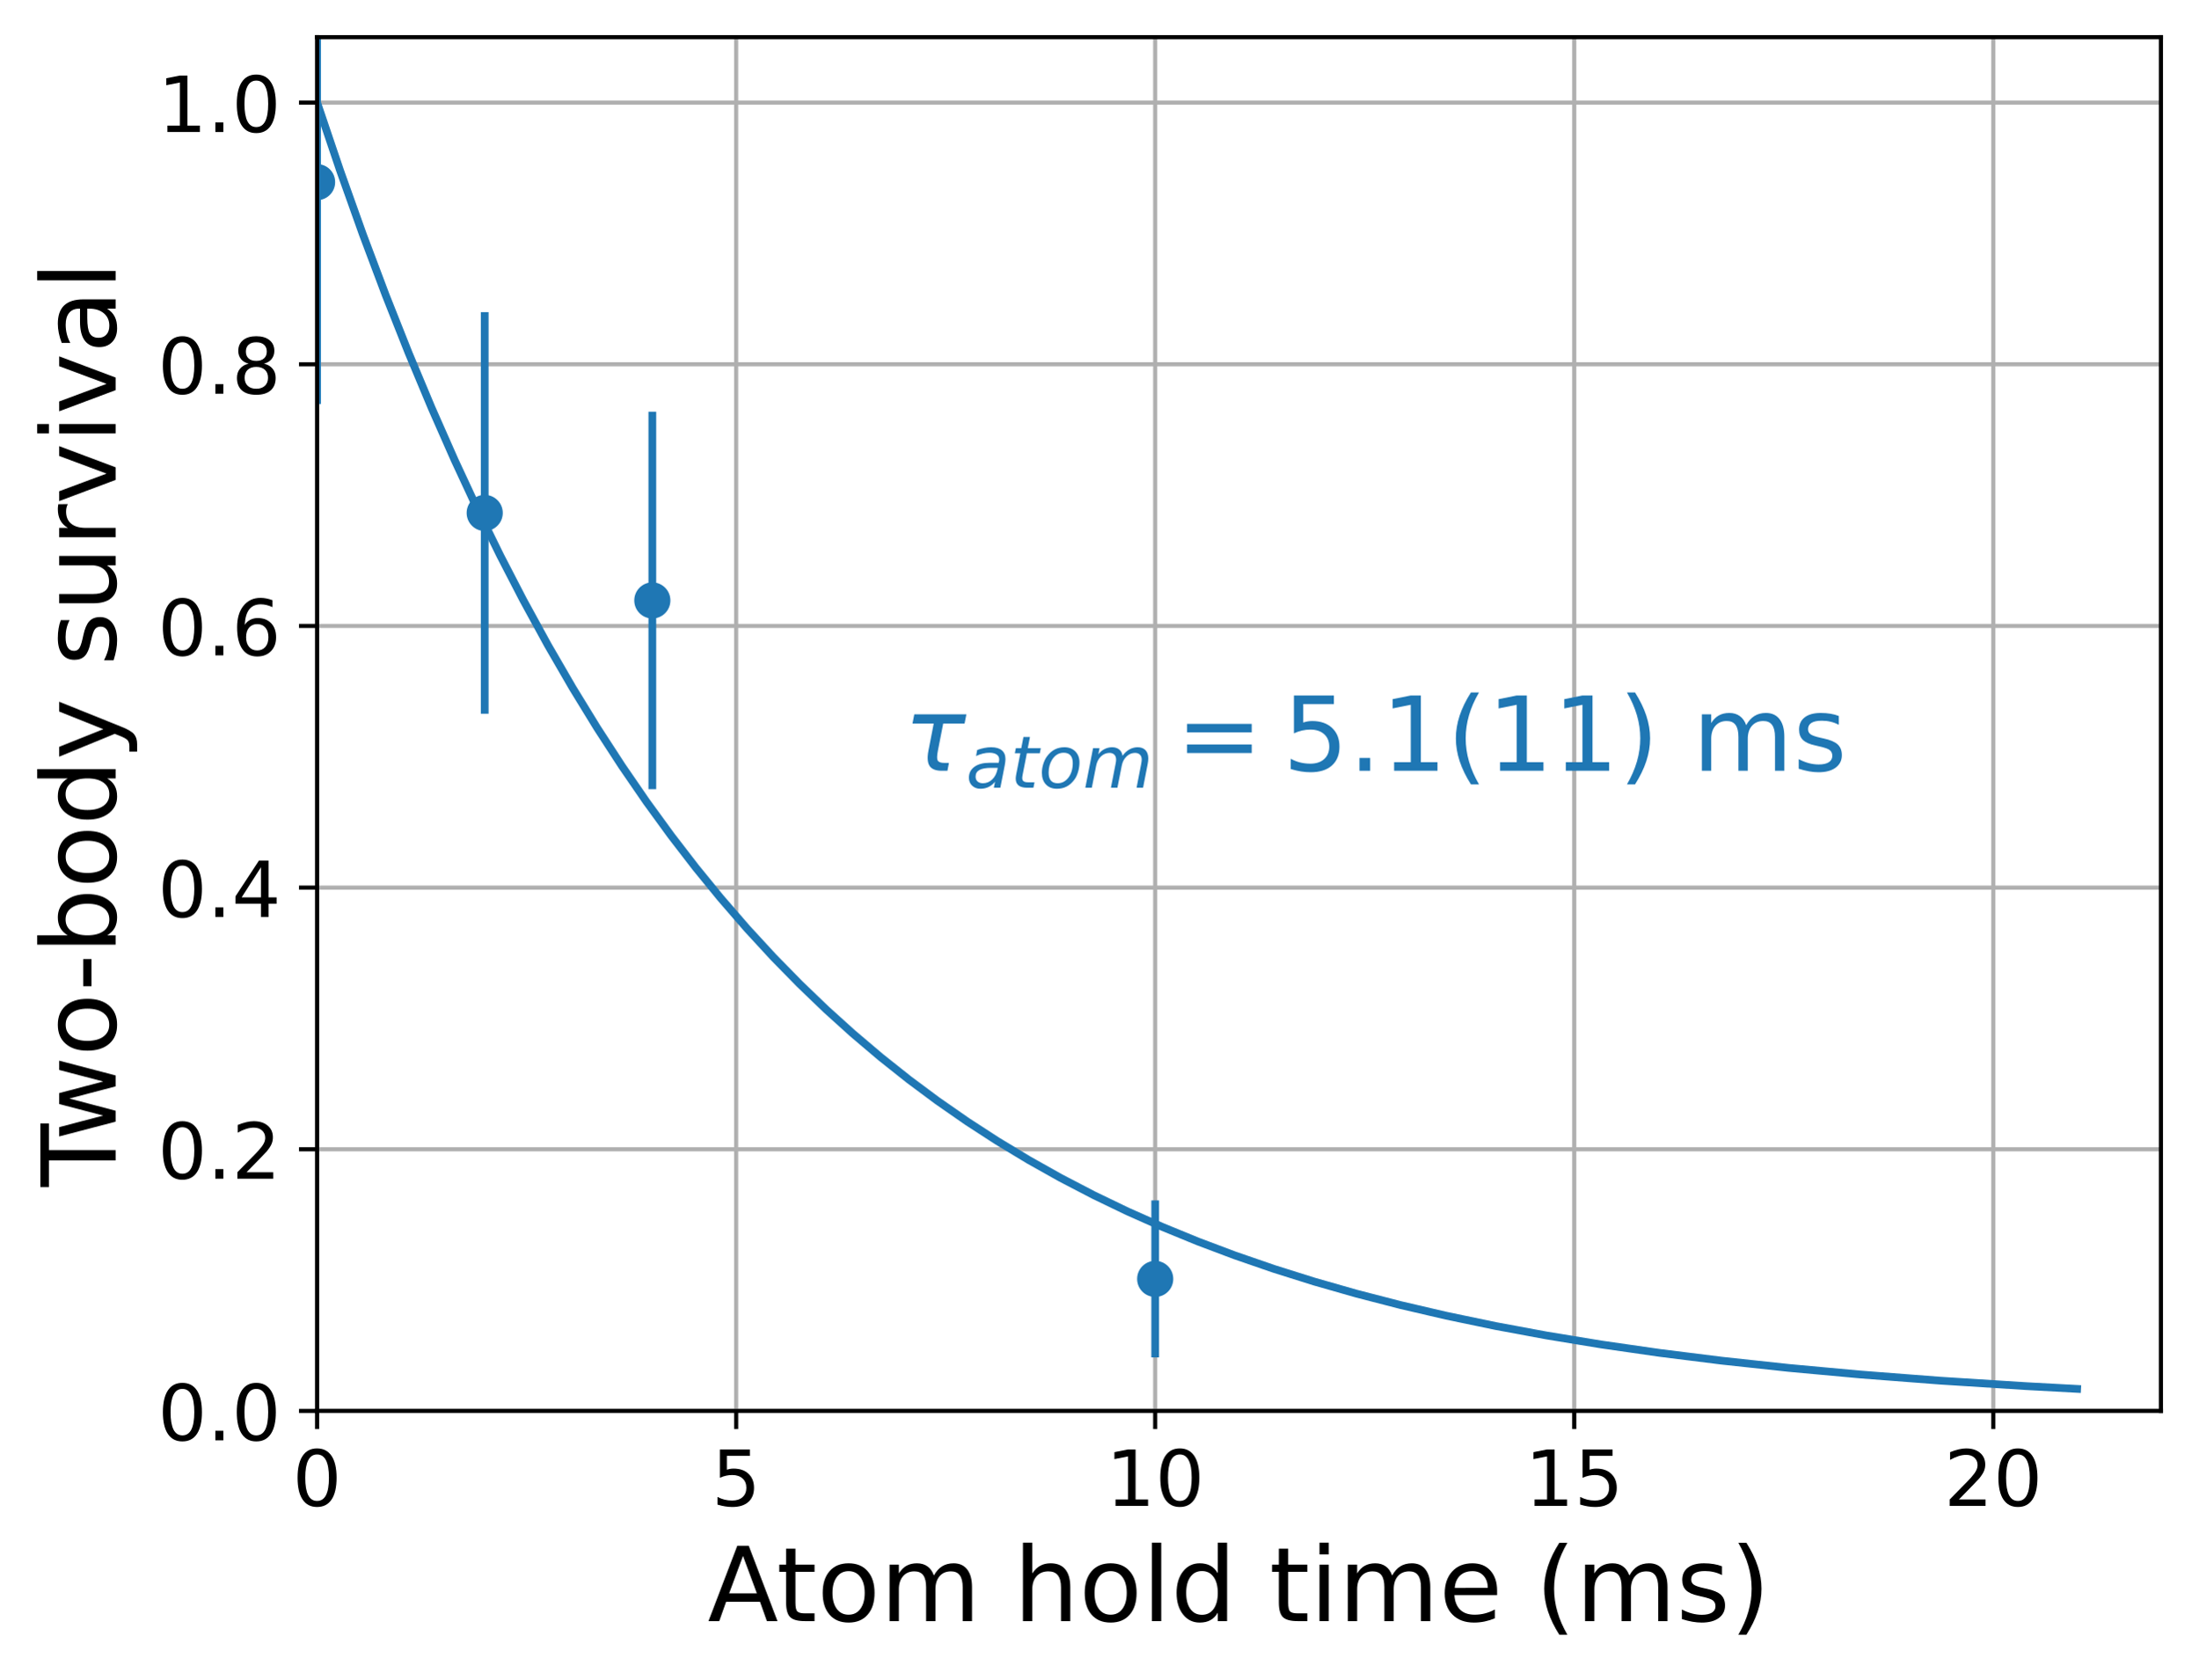
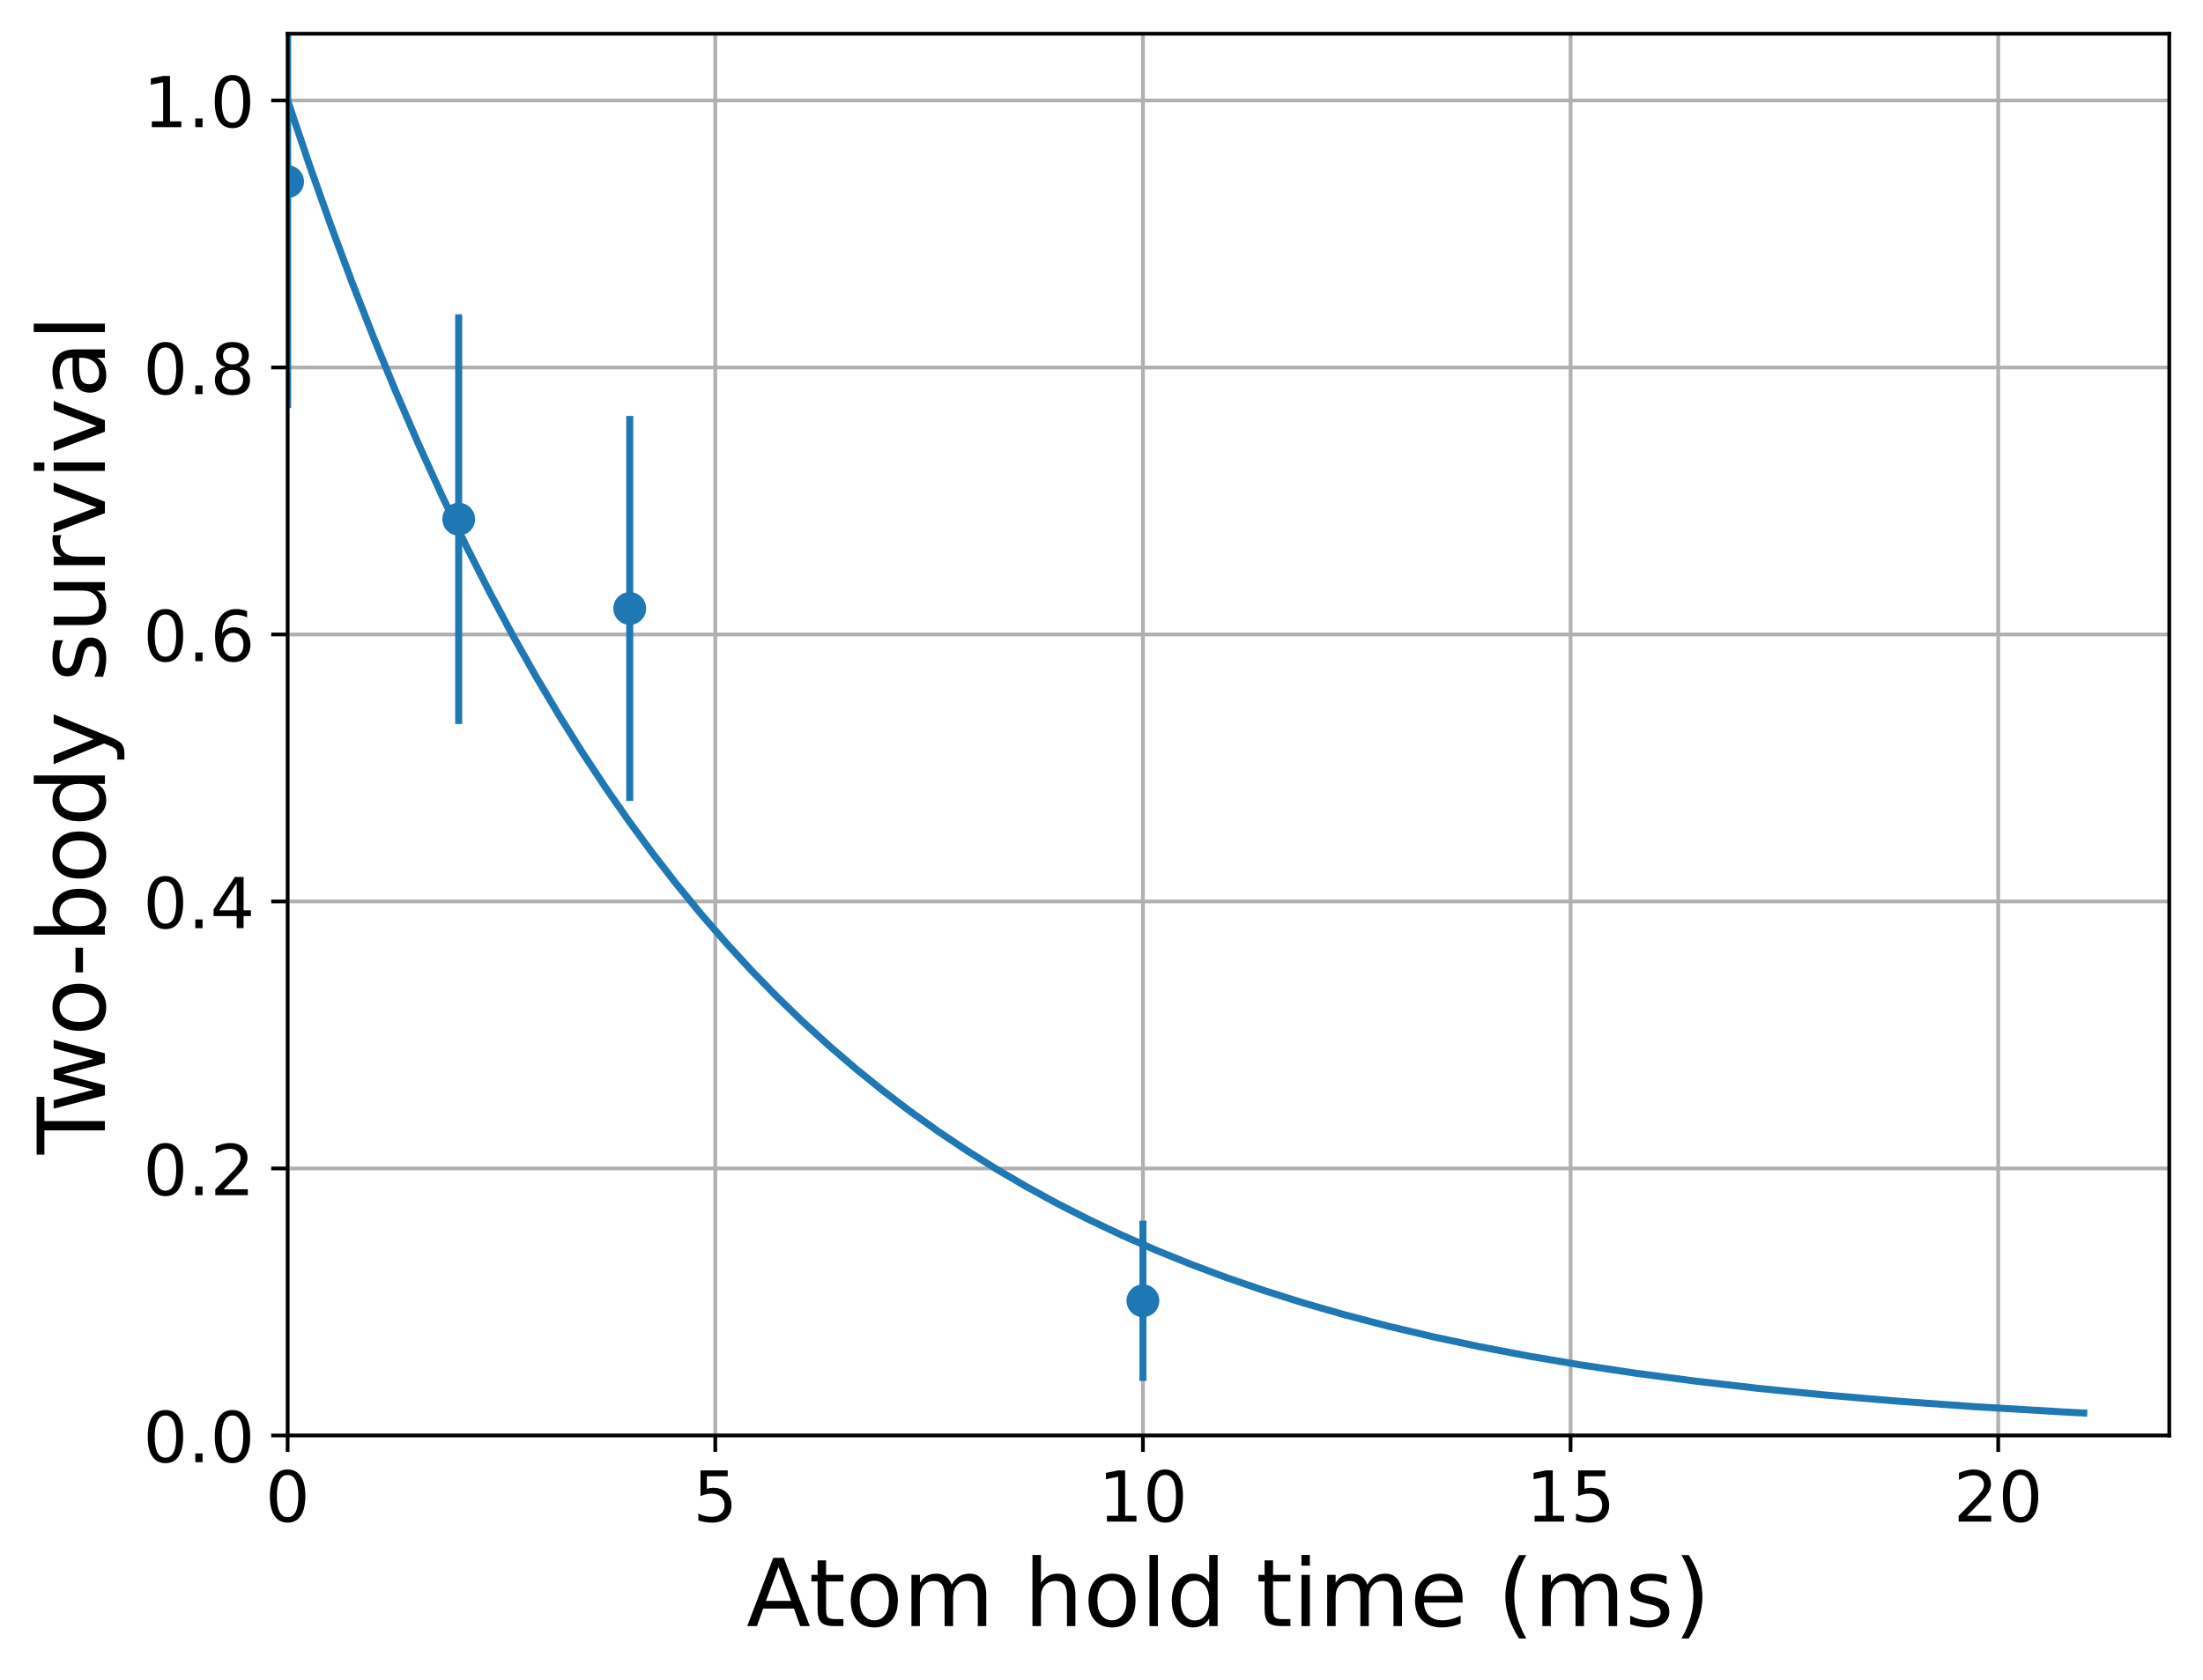
- <svg xmlns="http://www.w3.org/2000/svg" xmlns:xlink="http://www.w3.org/1999/xlink" height="325.385pt" version="1.1" viewBox="0 0 425.731 325.385" width="425.731pt">
+ <svg xmlns="http://www.w3.org/2000/svg" xmlns:xlink="http://www.w3.org/1999/xlink" height="358.649pt" version="1.1" viewBox="0 0 470.371 358.649" width="470.371pt">
  <defs>
    <style type="text/css">*{stroke-linecap:butt;stroke-linejoin:round;}</style>
  </defs>
  <g id="figure_1">
    <g id="patch_1">
-       <path d="M 0 325.385  L 425.731 325.385  L 425.731 0  L 0 0  z " style="fill:none;" />
+       <path d="M 0 358.649  L 470.371 358.649  L 470.371 0  L 0 0  z " style="fill:none;" />
    </g>
    <g id="axes_1">
      <g id="patch_2">
-         <path d="M 61.411 273.312  L 418.531 273.312  L 418.531 7.2  L 61.411 7.2  z " style="fill:none;" />
+         <path d="M 61.411 306.576  L 463.171 306.576  L 463.171 7.2  L 61.411 7.2  z " style="fill:none;" />
      </g>
      <g id="matplotlib.axis_1">
        <g id="xtick_1">
          <g id="line2d_1">
-             <path clip-path="url(#pee92595c7c)" d="M 61.411 273.312  L 61.411 7.2  " style="fill:none;stroke:#b0b0b0;stroke-linecap:square;stroke-width:0.8;" />
+             <path clip-path="url(#pc9671bac9c)" d="M 61.411 306.576  L 61.411 7.2  " style="fill:none;stroke:#b0b0b0;stroke-linecap:square;stroke-width:0.8;" />
          </g>
          <g id="line2d_2">
            <defs>
              <path d="M 0 0  L 0 3.5  " id="m005f0a59be" style="stroke:#000000;stroke-width:0.8;" />
            </defs>
            <g>
-               <use style="stroke:#000000;stroke-width:0.8;" x="61.411" xlink:href="#m005f0a59be" y="273.312" />
+               <use style="stroke:#000000;stroke-width:0.8;" x="61.411" xlink:href="#m005f0a59be" y="306.576" />
            </g>
          </g>
          <g id="text_1">
-             <g transform="translate(56.63906 291.7097)scale(0.15 -0.15)">
+             <g transform="translate(56.63906 324.9737)scale(0.15 -0.15)">
              <defs>
                <path d="M 31.781 66.406  Q 24.172 66.406 20.328 58.906  Q 16.5 51.422 16.5 36.375  Q 16.5 21.391 20.328 13.891  Q 24.172 6.391 31.781 6.391  Q 39.453 6.391 43.281 13.891  Q 47.125 21.391 47.125 36.375  Q 47.125 51.422 43.281 58.906  Q 39.453 66.406 31.781 66.406  z M 31.781 74.219  Q 44.047 74.219 50.516 64.516  Q 56.984 54.828 56.984 36.375  Q 56.984 17.969 50.516 8.266  Q 44.047 -1.422 31.781 -1.422  Q 19.531 -1.422 13.062 8.266  Q 6.594 17.969 6.594 36.375  Q 6.594 54.828 13.062 64.516  Q 19.531 74.219 31.781 74.219  z " id="DejaVuSans-48" />
              </defs>
              <use xlink:href="#DejaVuSans-48" />
            </g>
          </g>
        </g>
        <g id="xtick_2">
          <g id="line2d_3">
-             <path clip-path="url(#pee92595c7c)" d="M 142.575 273.312  L 142.575 7.2  " style="fill:none;stroke:#b0b0b0;stroke-linecap:square;stroke-width:0.8;" />
+             <path clip-path="url(#pc9671bac9c)" d="M 152.72 306.576  L 152.72 7.2  " style="fill:none;stroke:#b0b0b0;stroke-linecap:square;stroke-width:0.8;" />
          </g>
          <g id="line2d_4">
            <g>
-               <use style="stroke:#000000;stroke-width:0.8;" x="142.575" xlink:href="#m005f0a59be" y="273.312" />
+               <use style="stroke:#000000;stroke-width:0.8;" x="152.72" xlink:href="#m005f0a59be" y="306.576" />
            </g>
          </g>
          <g id="text_2">
-             <g transform="translate(137.8027 291.7097)scale(0.15 -0.15)">
+             <g transform="translate(147.9482 324.9737)scale(0.15 -0.15)">
              <defs>
                <path d="M 10.797 72.906  L 49.516 72.906  L 49.516 64.594  L 19.828 64.594  L 19.828 46.734  Q 21.969 47.469 24.109 47.828  Q 26.266 48.188 28.422 48.188  Q 40.625 48.188 47.75 41.5  Q 54.891 34.812 54.891 23.391  Q 54.891 11.625 47.562 5.094  Q 40.234 -1.422 26.906 -1.422  Q 22.312 -1.422 17.547 -0.641  Q 12.797 0.141 7.719 1.703  L 7.719 11.625  Q 12.109 9.234 16.797 8.062  Q 21.484 6.891 26.703 6.891  Q 35.156 6.891 40.078 11.328  Q 45.016 15.766 45.016 23.391  Q 45.016 31 40.078 35.438  Q 35.156 39.891 26.703 39.891  Q 22.75 39.891 18.812 39.016  Q 14.891 38.141 10.797 36.281  z " id="DejaVuSans-53" />
              </defs>
              <use xlink:href="#DejaVuSans-53" />
            </g>
          </g>
        </g>
        <g id="xtick_3">
          <g id="line2d_5">
-             <path clip-path="url(#pee92595c7c)" d="M 223.738 273.312  L 223.738 7.2  " style="fill:none;stroke:#b0b0b0;stroke-linecap:square;stroke-width:0.8;" />
+             <path clip-path="url(#pc9671bac9c)" d="M 244.029 306.576  L 244.029 7.2  " style="fill:none;stroke:#b0b0b0;stroke-linecap:square;stroke-width:0.8;" />
          </g>
          <g id="line2d_6">
            <g>
-               <use style="stroke:#000000;stroke-width:0.8;" x="223.738" xlink:href="#m005f0a59be" y="273.312" />
+               <use style="stroke:#000000;stroke-width:0.8;" x="244.029" xlink:href="#m005f0a59be" y="306.576" />
            </g>
          </g>
          <g id="text_3">
-             <g transform="translate(214.1945 291.7097)scale(0.15 -0.15)">
+             <g transform="translate(234.4854 324.9737)scale(0.15 -0.15)">
              <defs>
                <path d="M 12.406 8.297  L 28.516 8.297  L 28.516 63.922  L 10.984 60.406  L 10.984 69.391  L 28.422 72.906  L 38.281 72.906  L 38.281 8.297  L 54.391 8.297  L 54.391 0  L 12.406 0  z " id="DejaVuSans-49" />
              </defs>
              <use xlink:href="#DejaVuSans-49" />
              <use x="63.623" xlink:href="#DejaVuSans-48" />
            </g>
          </g>
        </g>
        <g id="xtick_4">
          <g id="line2d_7">
-             <path clip-path="url(#pee92595c7c)" d="M 304.902 273.312  L 304.902 7.2  " style="fill:none;stroke:#b0b0b0;stroke-linecap:square;stroke-width:0.8;" />
+             <path clip-path="url(#pc9671bac9c)" d="M 335.338 306.576  L 335.338 7.2  " style="fill:none;stroke:#b0b0b0;stroke-linecap:square;stroke-width:0.8;" />
          </g>
          <g id="line2d_8">
            <g>
-               <use style="stroke:#000000;stroke-width:0.8;" x="304.902" xlink:href="#m005f0a59be" y="273.312" />
+               <use style="stroke:#000000;stroke-width:0.8;" x="335.338" xlink:href="#m005f0a59be" y="306.576" />
            </g>
          </g>
          <g id="text_4">
-             <g transform="translate(295.3581 291.7097)scale(0.15 -0.15)">
+             <g transform="translate(325.7945 324.9737)scale(0.15 -0.15)">
              <use xlink:href="#DejaVuSans-49" />
              <use x="63.623" xlink:href="#DejaVuSans-53" />
            </g>
          </g>
        </g>
        <g id="xtick_5">
          <g id="line2d_9">
-             <path clip-path="url(#pee92595c7c)" d="M 386.065 273.312  L 386.065 7.2  " style="fill:none;stroke:#b0b0b0;stroke-linecap:square;stroke-width:0.8;" />
+             <path clip-path="url(#pc9671bac9c)" d="M 426.647 306.576  L 426.647 7.2  " style="fill:none;stroke:#b0b0b0;stroke-linecap:square;stroke-width:0.8;" />
          </g>
          <g id="line2d_10">
            <g>
-               <use style="stroke:#000000;stroke-width:0.8;" x="386.065" xlink:href="#m005f0a59be" y="273.312" />
+               <use style="stroke:#000000;stroke-width:0.8;" x="426.647" xlink:href="#m005f0a59be" y="306.576" />
            </g>
          </g>
          <g id="text_5">
-             <g transform="translate(376.5217 291.7097)scale(0.15 -0.15)">
+             <g transform="translate(417.1036 324.9737)scale(0.15 -0.15)">
              <defs>
                <path d="M 19.188 8.297  L 53.609 8.297  L 53.609 0  L 7.328 0  L 7.328 8.297  Q 12.938 14.109 22.625 23.891  Q 32.328 33.688 34.812 36.531  Q 39.547 41.844 41.422 45.531  Q 43.312 49.219 43.312 52.781  Q 43.312 58.594 39.234 62.25  Q 35.156 65.922 28.609 65.922  Q 23.969 65.922 18.812 64.312  Q 13.672 62.703 7.812 59.422  L 7.812 69.391  Q 13.766 71.781 18.938 73  Q 24.125 74.219 28.422 74.219  Q 39.75 74.219 46.484 68.547  Q 53.219 62.891 53.219 53.422  Q 53.219 48.922 51.531 44.891  Q 49.859 40.875 45.406 35.406  Q 44.188 33.984 37.641 27.219  Q 31.109 20.453 19.188 8.297  z " id="DejaVuSans-50" />
              </defs>
              <use xlink:href="#DejaVuSans-50" />
              <use x="63.623" xlink:href="#DejaVuSans-48" />
            </g>
          </g>
        </g>
        <g id="text_6">
-           <g transform="translate(137.0631 314.0261)scale(0.2 -0.2)">
+           <g transform="translate(159.3831 347.2901)scale(0.2 -0.2)">
            <defs>
              <path d="M 34.188 63.188  L 20.797 26.906  L 47.609 26.906  z M 28.609 72.906  L 39.797 72.906  L 67.578 0  L 57.328 0  L 50.688 18.703  L 17.828 18.703  L 11.188 0  L 0.781 0  z " id="DejaVuSans-65" />
              <path d="M 18.312 70.219  L 18.312 54.688  L 36.812 54.688  L 36.812 47.703  L 18.312 47.703  L 18.312 18.016  Q 18.312 11.328 20.141 9.422  Q 21.969 7.516 27.594 7.516  L 36.812 7.516  L 36.812 0  L 27.594 0  Q 17.188 0 13.234 3.875  Q 9.281 7.766 9.281 18.016  L 9.281 47.703  L 2.688 47.703  L 2.688 54.688  L 9.281 54.688  L 9.281 70.219  z " id="DejaVuSans-116" />
              <path d="M 30.609 48.391  Q 23.391 48.391 19.188 42.75  Q 14.984 37.109 14.984 27.297  Q 14.984 17.484 19.156 11.844  Q 23.344 6.203 30.609 6.203  Q 37.797 6.203 41.984 11.859  Q 46.188 17.531 46.188 27.297  Q 46.188 37.016 41.984 42.703  Q 37.797 48.391 30.609 48.391  z M 30.609 56  Q 42.328 56 49.016 48.375  Q 55.719 40.766 55.719 27.297  Q 55.719 13.875 49.016 6.219  Q 42.328 -1.422 30.609 -1.422  Q 18.844 -1.422 12.172 6.219  Q 5.516 13.875 5.516 27.297  Q 5.516 40.766 12.172 48.375  Q 18.844 56 30.609 56  z " id="DejaVuSans-111" />
              <path d="M 52 44.188  Q 55.375 50.25 60.062 53.125  Q 64.75 56 71.094 56  Q 79.641 56 84.281 50.016  Q 88.922 44.047 88.922 33.016  L 88.922 0  L 79.891 0  L 79.891 32.719  Q 79.891 40.578 77.094 44.375  Q 74.312 48.188 68.609 48.188  Q 61.625 48.188 57.562 43.547  Q 53.516 38.922 53.516 30.906  L 53.516 0  L 44.484 0  L 44.484 32.719  Q 44.484 40.625 41.703 44.406  Q 38.922 48.188 33.109 48.188  Q 26.219 48.188 22.156 43.531  Q 18.109 38.875 18.109 30.906  L 18.109 0  L 9.078 0  L 9.078 54.688  L 18.109 54.688  L 18.109 46.188  Q 21.188 51.219 25.484 53.609  Q 29.781 56 35.688 56  Q 41.656 56 45.828 52.969  Q 50 49.953 52 44.188  z " id="DejaVuSans-109" />
              <path id="DejaVuSans-32" />
              <path d="M 54.891 33.016  L 54.891 0  L 45.906 0  L 45.906 32.719  Q 45.906 40.484 42.875 44.328  Q 39.844 48.188 33.797 48.188  Q 26.516 48.188 22.312 43.547  Q 18.109 38.922 18.109 30.906  L 18.109 0  L 9.078 0  L 9.078 75.984  L 18.109 75.984  L 18.109 46.188  Q 21.344 51.125 25.703 53.562  Q 30.078 56 35.797 56  Q 45.219 56 50.047 50.172  Q 54.891 44.344 54.891 33.016  z " id="DejaVuSans-104" />
              <path d="M 9.422 75.984  L 18.406 75.984  L 18.406 0  L 9.422 0  z " id="DejaVuSans-108" />
              <path d="M 45.406 46.391  L 45.406 75.984  L 54.391 75.984  L 54.391 0  L 45.406 0  L 45.406 8.203  Q 42.578 3.328 38.25 0.953  Q 33.938 -1.422 27.875 -1.422  Q 17.969 -1.422 11.734 6.484  Q 5.516 14.406 5.516 27.297  Q 5.516 40.188 11.734 48.094  Q 17.969 56 27.875 56  Q 33.938 56 38.25 53.625  Q 42.578 51.266 45.406 46.391  z M 14.797 27.297  Q 14.797 17.391 18.875 11.75  Q 22.953 6.109 30.078 6.109  Q 37.203 6.109 41.297 11.75  Q 45.406 17.391 45.406 27.297  Q 45.406 37.203 41.297 42.844  Q 37.203 48.484 30.078 48.484  Q 22.953 48.484 18.875 42.844  Q 14.797 37.203 14.797 27.297  z " id="DejaVuSans-100" />
              <path d="M 9.422 54.688  L 18.406 54.688  L 18.406 0  L 9.422 0  z M 9.422 75.984  L 18.406 75.984  L 18.406 64.594  L 9.422 64.594  z " id="DejaVuSans-105" />
              <path d="M 56.203 29.594  L 56.203 25.203  L 14.891 25.203  Q 15.484 15.922 20.484 11.062  Q 25.484 6.203 34.422 6.203  Q 39.594 6.203 44.453 7.469  Q 49.312 8.734 54.109 11.281  L 54.109 2.781  Q 49.266 0.734 44.188 -0.344  Q 39.109 -1.422 33.891 -1.422  Q 20.797 -1.422 13.156 6.188  Q 5.516 13.812 5.516 26.812  Q 5.516 40.234 12.766 48.109  Q 20.016 56 32.328 56  Q 43.359 56 49.781 48.891  Q 56.203 41.797 56.203 29.594  z M 47.219 32.234  Q 47.125 39.594 43.094 43.984  Q 39.062 48.391 32.422 48.391  Q 24.906 48.391 20.391 44.141  Q 15.875 39.891 15.188 32.172  z " id="DejaVuSans-101" />
              <path d="M 31 75.875  Q 24.469 64.656 21.281 53.656  Q 18.109 42.672 18.109 31.391  Q 18.109 20.125 21.312 9.062  Q 24.516 -2 31 -13.188  L 23.188 -13.188  Q 15.875 -1.703 12.234 9.375  Q 8.594 20.453 8.594 31.391  Q 8.594 42.281 12.203 53.312  Q 15.828 64.359 23.188 75.875  z " id="DejaVuSans-40" />
              <path d="M 44.281 53.078  L 44.281 44.578  Q 40.484 46.531 36.375 47.5  Q 32.281 48.484 27.875 48.484  Q 21.188 48.484 17.844 46.438  Q 14.5 44.391 14.5 40.281  Q 14.5 37.156 16.891 35.375  Q 19.281 33.594 26.516 31.984  L 29.594 31.297  Q 39.156 29.25 43.188 25.516  Q 47.219 21.781 47.219 15.094  Q 47.219 7.469 41.188 3.016  Q 35.156 -1.422 24.609 -1.422  Q 20.219 -1.422 15.453 -0.562  Q 10.688 0.297 5.422 2  L 5.422 11.281  Q 10.406 8.688 15.234 7.391  Q 20.062 6.109 24.812 6.109  Q 31.156 6.109 34.562 8.281  Q 37.984 10.453 37.984 14.406  Q 37.984 18.062 35.516 20.016  Q 33.062 21.969 24.703 23.781  L 21.578 24.516  Q 13.234 26.266 9.516 29.906  Q 5.812 33.547 5.812 39.891  Q 5.812 47.609 11.281 51.797  Q 16.75 56 26.812 56  Q 31.781 56 36.172 55.266  Q 40.578 54.547 44.281 53.078  z " id="DejaVuSans-115" />
              <path d="M 8.016 75.875  L 15.828 75.875  Q 23.141 64.359 26.781 53.312  Q 30.422 42.281 30.422 31.391  Q 30.422 20.453 26.781 9.375  Q 23.141 -1.703 15.828 -13.188  L 8.016 -13.188  Q 14.5 -2 17.703 9.062  Q 20.906 20.125 20.906 31.391  Q 20.906 42.672 17.703 53.656  Q 14.5 64.656 8.016 75.875  z " id="DejaVuSans-41" />
            </defs>
            <use xlink:href="#DejaVuSans-65" />
            <use x="66.658" xlink:href="#DejaVuSans-116" />
            <use x="105.867" xlink:href="#DejaVuSans-111" />
            <use x="167.049" xlink:href="#DejaVuSans-109" />
            <use x="264.461" xlink:href="#DejaVuSans-32" />
            <use x="296.248" xlink:href="#DejaVuSans-104" />
            <use x="359.627" xlink:href="#DejaVuSans-111" />
            <use x="420.809" xlink:href="#DejaVuSans-108" />
            <use x="448.592" xlink:href="#DejaVuSans-100" />
            <use x="512.068" xlink:href="#DejaVuSans-32" />
            <use x="543.855" xlink:href="#DejaVuSans-116" />
            <use x="583.064" xlink:href="#DejaVuSans-105" />
            <use x="610.848" xlink:href="#DejaVuSans-109" />
            <use x="708.26" xlink:href="#DejaVuSans-101" />
            <use x="769.783" xlink:href="#DejaVuSans-32" />
            <use x="801.57" xlink:href="#DejaVuSans-40" />
            <use x="840.584" xlink:href="#DejaVuSans-109" />
            <use x="937.996" xlink:href="#DejaVuSans-115" />
            <use x="990.096" xlink:href="#DejaVuSans-41" />
          </g>
        </g>
      </g>
      <g id="matplotlib.axis_2">
        <g id="ytick_1">
          <g id="line2d_11">
-             <path clip-path="url(#pee92595c7c)" d="M 61.411 273.312  L 418.531 273.312  " style="fill:none;stroke:#b0b0b0;stroke-linecap:square;stroke-width:0.8;" />
+             <path clip-path="url(#pc9671bac9c)" d="M 61.411 306.576  L 463.171 306.576  " style="fill:none;stroke:#b0b0b0;stroke-linecap:square;stroke-width:0.8;" />
          </g>
          <g id="line2d_12">
            <defs>
              <path d="M 0 0  L -3.5 0  " id="mc3ce260a5b" style="stroke:#000000;stroke-width:0.8;" />
            </defs>
            <g>
-               <use style="stroke:#000000;stroke-width:0.8;" x="61.411" xlink:href="#mc3ce260a5b" y="273.312" />
+               <use style="stroke:#000000;stroke-width:0.8;" x="61.411" xlink:href="#mc3ce260a5b" y="306.576" />
            </g>
          </g>
          <g id="text_7">
-             <g transform="translate(30.55625 279.0108)scale(0.15 -0.15)">
+             <g transform="translate(30.55625 312.2748)scale(0.15 -0.15)">
              <defs>
                <path d="M 10.688 12.406  L 21 12.406  L 21 0  L 10.688 0  z " id="DejaVuSans-46" />
              </defs>
              <use xlink:href="#DejaVuSans-48" />
              <use x="63.623" xlink:href="#DejaVuSans-46" />
              <use x="95.41" xlink:href="#DejaVuSans-48" />
            </g>
          </g>
        </g>
        <g id="ytick_2">
          <g id="line2d_13">
-             <path clip-path="url(#pee92595c7c)" d="M 61.411 222.624  L 418.531 222.624  " style="fill:none;stroke:#b0b0b0;stroke-linecap:square;stroke-width:0.8;" />
+             <path clip-path="url(#pc9671bac9c)" d="M 61.411 249.552  L 463.171 249.552  " style="fill:none;stroke:#b0b0b0;stroke-linecap:square;stroke-width:0.8;" />
          </g>
          <g id="line2d_14">
            <g>
-               <use style="stroke:#000000;stroke-width:0.8;" x="61.411" xlink:href="#mc3ce260a5b" y="222.624" />
+               <use style="stroke:#000000;stroke-width:0.8;" x="61.411" xlink:href="#mc3ce260a5b" y="249.552" />
            </g>
          </g>
          <g id="text_8">
-             <g transform="translate(30.55625 228.3228)scale(0.15 -0.15)">
+             <g transform="translate(30.55625 255.2508)scale(0.15 -0.15)">
              <use xlink:href="#DejaVuSans-48" />
              <use x="63.623" xlink:href="#DejaVuSans-46" />
              <use x="95.41" xlink:href="#DejaVuSans-50" />
            </g>
          </g>
        </g>
        <g id="ytick_3">
          <g id="line2d_15">
-             <path clip-path="url(#pee92595c7c)" d="M 61.411 171.936  L 418.531 171.936  " style="fill:none;stroke:#b0b0b0;stroke-linecap:square;stroke-width:0.8;" />
+             <path clip-path="url(#pc9671bac9c)" d="M 61.411 192.528  L 463.171 192.528  " style="fill:none;stroke:#b0b0b0;stroke-linecap:square;stroke-width:0.8;" />
          </g>
          <g id="line2d_16">
            <g>
-               <use style="stroke:#000000;stroke-width:0.8;" x="61.411" xlink:href="#mc3ce260a5b" y="171.936" />
+               <use style="stroke:#000000;stroke-width:0.8;" x="61.411" xlink:href="#mc3ce260a5b" y="192.528" />
            </g>
          </g>
          <g id="text_9">
-             <g transform="translate(30.55625 177.6348)scale(0.15 -0.15)">
+             <g transform="translate(30.55625 198.2268)scale(0.15 -0.15)">
              <defs>
                <path d="M 37.797 64.312  L 12.891 25.391  L 37.797 25.391  z M 35.203 72.906  L 47.609 72.906  L 47.609 25.391  L 58.016 25.391  L 58.016 17.188  L 47.609 17.188  L 47.609 0  L 37.797 0  L 37.797 17.188  L 4.891 17.188  L 4.891 26.703  z " id="DejaVuSans-52" />
              </defs>
              <use xlink:href="#DejaVuSans-48" />
              <use x="63.623" xlink:href="#DejaVuSans-46" />
              <use x="95.41" xlink:href="#DejaVuSans-52" />
            </g>
          </g>
        </g>
        <g id="ytick_4">
          <g id="line2d_17">
-             <path clip-path="url(#pee92595c7c)" d="M 61.411 121.248  L 418.531 121.248  " style="fill:none;stroke:#b0b0b0;stroke-linecap:square;stroke-width:0.8;" />
+             <path clip-path="url(#pc9671bac9c)" d="M 61.411 135.504  L 463.171 135.504  " style="fill:none;stroke:#b0b0b0;stroke-linecap:square;stroke-width:0.8;" />
          </g>
          <g id="line2d_18">
            <g>
-               <use style="stroke:#000000;stroke-width:0.8;" x="61.411" xlink:href="#mc3ce260a5b" y="121.248" />
+               <use style="stroke:#000000;stroke-width:0.8;" x="61.411" xlink:href="#mc3ce260a5b" y="135.504" />
            </g>
          </g>
          <g id="text_10">
-             <g transform="translate(30.55625 126.9468)scale(0.15 -0.15)">
+             <g transform="translate(30.55625 141.2028)scale(0.15 -0.15)">
              <defs>
                <path d="M 33.016 40.375  Q 26.375 40.375 22.484 35.828  Q 18.609 31.297 18.609 23.391  Q 18.609 15.531 22.484 10.953  Q 26.375 6.391 33.016 6.391  Q 39.656 6.391 43.531 10.953  Q 47.406 15.531 47.406 23.391  Q 47.406 31.297 43.531 35.828  Q 39.656 40.375 33.016 40.375  z M 52.594 71.297  L 52.594 62.312  Q 48.875 64.062 45.094 64.984  Q 41.312 65.922 37.594 65.922  Q 27.828 65.922 22.672 59.328  Q 17.531 52.734 16.797 39.406  Q 19.672 43.656 24.016 45.922  Q 28.375 48.188 33.594 48.188  Q 44.578 48.188 50.953 41.516  Q 57.328 34.859 57.328 23.391  Q 57.328 12.156 50.688 5.359  Q 44.047 -1.422 33.016 -1.422  Q 20.359 -1.422 13.672 8.266  Q 6.984 17.969 6.984 36.375  Q 6.984 53.656 15.188 63.938  Q 23.391 74.219 37.203 74.219  Q 40.922 74.219 44.703 73.484  Q 48.484 72.75 52.594 71.297  z " id="DejaVuSans-54" />
              </defs>
              <use xlink:href="#DejaVuSans-48" />
              <use x="63.623" xlink:href="#DejaVuSans-46" />
              <use x="95.41" xlink:href="#DejaVuSans-54" />
            </g>
          </g>
        </g>
        <g id="ytick_5">
          <g id="line2d_19">
-             <path clip-path="url(#pee92595c7c)" d="M 61.411 70.56  L 418.531 70.56  " style="fill:none;stroke:#b0b0b0;stroke-linecap:square;stroke-width:0.8;" />
+             <path clip-path="url(#pc9671bac9c)" d="M 61.411 78.48  L 463.171 78.48  " style="fill:none;stroke:#b0b0b0;stroke-linecap:square;stroke-width:0.8;" />
          </g>
          <g id="line2d_20">
            <g>
-               <use style="stroke:#000000;stroke-width:0.8;" x="61.411" xlink:href="#mc3ce260a5b" y="70.56" />
+               <use style="stroke:#000000;stroke-width:0.8;" x="61.411" xlink:href="#mc3ce260a5b" y="78.48" />
            </g>
          </g>
          <g id="text_11">
-             <g transform="translate(30.55625 76.25883)scale(0.15 -0.15)">
+             <g transform="translate(30.55625 84.17883)scale(0.15 -0.15)">
              <defs>
                <path d="M 31.781 34.625  Q 24.75 34.625 20.719 30.859  Q 16.703 27.094 16.703 20.516  Q 16.703 13.922 20.719 10.156  Q 24.75 6.391 31.781 6.391  Q 38.812 6.391 42.859 10.172  Q 46.922 13.969 46.922 20.516  Q 46.922 27.094 42.891 30.859  Q 38.875 34.625 31.781 34.625  z M 21.922 38.812  Q 15.578 40.375 12.031 44.719  Q 8.5 49.078 8.5 55.328  Q 8.5 64.062 14.719 69.141  Q 20.953 74.219 31.781 74.219  Q 42.672 74.219 48.875 69.141  Q 55.078 64.062 55.078 55.328  Q 55.078 49.078 51.531 44.719  Q 48 40.375 41.703 38.812  Q 48.828 37.156 52.797 32.312  Q 56.781 27.484 56.781 20.516  Q 56.781 9.906 50.312 4.234  Q 43.844 -1.422 31.781 -1.422  Q 19.734 -1.422 13.25 4.234  Q 6.781 9.906 6.781 20.516  Q 6.781 27.484 10.781 32.312  Q 14.797 37.156 21.922 38.812  z M 18.312 54.391  Q 18.312 48.734 21.844 45.562  Q 25.391 42.391 31.781 42.391  Q 38.141 42.391 41.719 45.562  Q 45.312 48.734 45.312 54.391  Q 45.312 60.062 41.719 63.234  Q 38.141 66.406 31.781 66.406  Q 25.391 66.406 21.844 63.234  Q 18.312 60.062 18.312 54.391  z " id="DejaVuSans-56" />
              </defs>
              <use xlink:href="#DejaVuSans-48" />
              <use x="63.623" xlink:href="#DejaVuSans-46" />
              <use x="95.41" xlink:href="#DejaVuSans-56" />
            </g>
          </g>
        </g>
        <g id="ytick_6">
          <g id="line2d_21">
-             <path clip-path="url(#pee92595c7c)" d="M 61.411 19.872  L 418.531 19.872  " style="fill:none;stroke:#b0b0b0;stroke-linecap:square;stroke-width:0.8;" />
+             <path clip-path="url(#pc9671bac9c)" d="M 61.411 21.456  L 463.171 21.456  " style="fill:none;stroke:#b0b0b0;stroke-linecap:square;stroke-width:0.8;" />
          </g>
          <g id="line2d_22">
            <g>
-               <use style="stroke:#000000;stroke-width:0.8;" x="61.411" xlink:href="#mc3ce260a5b" y="19.872" />
+               <use style="stroke:#000000;stroke-width:0.8;" x="61.411" xlink:href="#mc3ce260a5b" y="21.456" />
            </g>
          </g>
          <g id="text_12">
-             <g transform="translate(30.55625 25.57083)scale(0.15 -0.15)">
+             <g transform="translate(30.55625 27.15483)scale(0.15 -0.15)">
              <use xlink:href="#DejaVuSans-49" />
              <use x="63.623" xlink:href="#DejaVuSans-46" />
              <use x="95.41" xlink:href="#DejaVuSans-48" />
            </g>
          </g>
        </g>
        <g id="text_13">
-           <g transform="translate(22.39688 229.8982)rotate(-90)scale(0.2 -0.2)">
+           <g transform="translate(22.39688 246.5302)rotate(-90)scale(0.2 -0.2)">
            <defs>
              <path d="M -0.297 72.906  L 61.375 72.906  L 61.375 64.594  L 35.5 64.594  L 35.5 0  L 25.594 0  L 25.594 64.594  L -0.297 64.594  z " id="DejaVuSans-84" />
              <path d="M 4.203 54.688  L 13.188 54.688  L 24.422 12.016  L 35.594 54.688  L 46.188 54.688  L 57.422 12.016  L 68.609 54.688  L 77.594 54.688  L 63.281 0  L 52.688 0  L 40.922 44.828  L 29.109 0  L 18.5 0  z " id="DejaVuSans-119" />
              <path d="M 4.891 31.391  L 31.203 31.391  L 31.203 23.391  L 4.891 23.391  z " id="DejaVuSans-45" />
              <path d="M 48.688 27.297  Q 48.688 37.203 44.609 42.844  Q 40.531 48.484 33.406 48.484  Q 26.266 48.484 22.188 42.844  Q 18.109 37.203 18.109 27.297  Q 18.109 17.391 22.188 11.75  Q 26.266 6.109 33.406 6.109  Q 40.531 6.109 44.609 11.75  Q 48.688 17.391 48.688 27.297  z M 18.109 46.391  Q 20.953 51.266 25.266 53.625  Q 29.594 56 35.594 56  Q 45.562 56 51.781 48.094  Q 58.016 40.188 58.016 27.297  Q 58.016 14.406 51.781 6.484  Q 45.562 -1.422 35.594 -1.422  Q 29.594 -1.422 25.266 0.953  Q 20.953 3.328 18.109 8.203  L 18.109 0  L 9.078 0  L 9.078 75.984  L 18.109 75.984  z " id="DejaVuSans-98" />
              <path d="M 32.172 -5.078  Q 28.375 -14.844 24.75 -17.812  Q 21.141 -20.797 15.094 -20.797  L 7.906 -20.797  L 7.906 -13.281  L 13.188 -13.281  Q 16.891 -13.281 18.938 -11.516  Q 21 -9.766 23.484 -3.219  L 25.094 0.875  L 2.984 54.688  L 12.5 54.688  L 29.594 11.922  L 46.688 54.688  L 56.203 54.688  z " id="DejaVuSans-121" />
              <path d="M 8.5 21.578  L 8.5 54.688  L 17.484 54.688  L 17.484 21.922  Q 17.484 14.156 20.5 10.266  Q 23.531 6.391 29.594 6.391  Q 36.859 6.391 41.078 11.031  Q 45.312 15.672 45.312 23.688  L 45.312 54.688  L 54.297 54.688  L 54.297 0  L 45.312 0  L 45.312 8.406  Q 42.047 3.422 37.719 1  Q 33.406 -1.422 27.688 -1.422  Q 18.266 -1.422 13.375 4.438  Q 8.5 10.297 8.5 21.578  z M 31.109 56  z " id="DejaVuSans-117" />
              <path d="M 41.109 46.297  Q 39.594 47.172 37.812 47.578  Q 36.031 48 33.891 48  Q 26.266 48 22.188 43.047  Q 18.109 38.094 18.109 28.812  L 18.109 0  L 9.078 0  L 9.078 54.688  L 18.109 54.688  L 18.109 46.188  Q 20.953 51.172 25.484 53.578  Q 30.031 56 36.531 56  Q 37.453 56 38.578 55.875  Q 39.703 55.766 41.062 55.516  z " id="DejaVuSans-114" />
              <path d="M 2.984 54.688  L 12.5 54.688  L 29.594 8.797  L 46.688 54.688  L 56.203 54.688  L 35.688 0  L 23.484 0  z " id="DejaVuSans-118" />
              <path d="M 34.281 27.484  Q 23.391 27.484 19.188 25  Q 14.984 22.516 14.984 16.5  Q 14.984 11.719 18.141 8.906  Q 21.297 6.109 26.703 6.109  Q 34.188 6.109 38.703 11.406  Q 43.219 16.703 43.219 25.484  L 43.219 27.484  z M 52.203 31.203  L 52.203 0  L 43.219 0  L 43.219 8.297  Q 40.141 3.328 35.547 0.953  Q 30.953 -1.422 24.312 -1.422  Q 15.922 -1.422 10.953 3.297  Q 6 8.016 6 15.922  Q 6 25.141 12.172 29.828  Q 18.359 34.516 30.609 34.516  L 43.219 34.516  L 43.219 35.406  Q 43.219 41.609 39.141 45  Q 35.062 48.391 27.688 48.391  Q 23 48.391 18.547 47.266  Q 14.109 46.141 10.016 43.891  L 10.016 52.203  Q 14.938 54.109 19.578 55.047  Q 24.219 56 28.609 56  Q 40.484 56 46.344 49.844  Q 52.203 43.703 52.203 31.203  z " id="DejaVuSans-97" />
            </defs>
            <use xlink:href="#DejaVuSans-84" />
            <use x="44.584" xlink:href="#DejaVuSans-119" />
            <use x="126.371" xlink:href="#DejaVuSans-111" />
            <use x="189.428" xlink:href="#DejaVuSans-45" />
            <use x="225.512" xlink:href="#DejaVuSans-98" />
            <use x="288.988" xlink:href="#DejaVuSans-111" />
            <use x="350.17" xlink:href="#DejaVuSans-100" />
            <use x="413.646" xlink:href="#DejaVuSans-121" />
            <use x="472.826" xlink:href="#DejaVuSans-32" />
            <use x="504.613" xlink:href="#DejaVuSans-115" />
            <use x="556.713" xlink:href="#DejaVuSans-117" />
            <use x="620.092" xlink:href="#DejaVuSans-114" />
            <use x="661.205" xlink:href="#DejaVuSans-118" />
            <use x="720.385" xlink:href="#DejaVuSans-105" />
            <use x="748.168" xlink:href="#DejaVuSans-118" />
            <use x="807.348" xlink:href="#DejaVuSans-97" />
            <use x="868.627" xlink:href="#DejaVuSans-108" />
          </g>
        </g>
      </g>
      <g id="LineCollection_1">
-         <path clip-path="url(#pee92595c7c)" d="M 61.411 78.266  L 61.411 -1  " style="fill:none;stroke:#1f77b4;stroke-width:1.5;" />
-         <path clip-path="url(#pee92595c7c)" d="M 93.876 138.254  L 93.876 60.464  " style="fill:none;stroke:#1f77b4;stroke-width:1.5;" />
-         <path clip-path="url(#pee92595c7c)" d="M 126.342 152.862  L 126.342 79.757  " style="fill:none;stroke:#1f77b4;stroke-width:1.5;" />
-         <path clip-path="url(#pee92595c7c)" d="M 223.738 262.946  L 223.738 232.531  " style="fill:none;stroke:#1f77b4;stroke-width:1.5;" />
+         <path clip-path="url(#pc9671bac9c)" d="M 61.411 87.149  L 61.411 -1  " style="fill:none;stroke:#1f77b4;stroke-width:1.5;" />
+         <path clip-path="url(#pc9671bac9c)" d="M 97.935 154.635  L 97.935 67.122  " style="fill:none;stroke:#1f77b4;stroke-width:1.5;" />
+         <path clip-path="url(#pc9671bac9c)" d="M 134.458 171.07  L 134.458 88.827  " style="fill:none;stroke:#1f77b4;stroke-width:1.5;" />
+         <path clip-path="url(#pc9671bac9c)" d="M 244.029 294.914  L 244.029 260.698  " style="fill:none;stroke:#1f77b4;stroke-width:1.5;" />
      </g>
      <g id="line2d_23">
-         <path clip-path="url(#pee92595c7c)" d="M 61.411 19.872  L 65.847 32.99  L 70.283 45.43  L 74.719 57.225  L 79.155 68.41  L 83.591 79.016  L 88.027 89.073  L 92.463 98.61  L 96.899 107.653  L 101.335 116.227  L 106.112 124.966  L 110.889 133.218  L 115.666 141.012  L 120.443 148.372  L 125.221 155.322  L 129.998 161.886  L 134.775 168.085  L 139.552 173.939  L 144.671 179.85  L 149.789 185.409  L 154.908 190.638  L 160.026 195.556  L 165.144 200.181  L 170.604 204.811  L 176.064 209.149  L 181.523 213.212  L 187.324 217.247  L 193.125 221.011  L 199.267 224.722  L 205.409 228.169  L 211.893 231.543  L 218.376 234.665  L 225.201 237.699  L 232.025 240.496  L 239.191 243.195  L 246.698 245.786  L 254.546 248.256  L 262.736 250.598  L 271.266 252.805  L 280.138 254.873  L 289.693 256.867  L 299.588 258.706  L 310.167 260.445  L 321.427 262.069  L 333.37 263.568  L 346.337 264.97  L 360.327 266.257  L 375.682 267.443  L 392.403 268.508  L 402.298 269.045  L 402.298 269.045  " style="fill:none;stroke:#1f77b4;stroke-linecap:square;stroke-width:1.5;" />
+         <path clip-path="url(#pc9671bac9c)" d="M 61.411 21.456  L 66.018 35.107  L 70.624 48.104  L 75.231 60.478  L 79.837 72.261  L 84.444 83.479  L 89.434 95.027  L 94.425 105.977  L 99.415 116.36  L 104.406 126.206  L 109.396 135.542  L 114.387 144.395  L 119.377 152.79  L 124.368 160.75  L 129.358 168.298  L 134.349 175.456  L 139.339 182.243  L 144.329 188.678  L 149.704 195.237  L 155.078 201.431  L 160.453 207.28  L 165.827 212.804  L 171.201 218.02  L 176.959 223.288  L 182.718 228.242  L 188.476 232.902  L 194.234 237.284  L 200.376 241.672  L 206.518 245.782  L 212.66 249.631  L 219.186 253.455  L 225.712 257.021  L 232.622 260.537  L 239.532 263.803  L 246.826 267  L 254.12 269.958  L 261.797 272.833  L 269.859 275.609  L 278.304 278.273  L 287.134 280.813  L 296.347 283.221  L 305.944 285.49  L 315.925 287.616  L 326.29 289.598  L 337.422 291.496  L 349.322 293.291  L 361.991 294.968  L 375.426 296.516  L 389.63 297.928  L 404.985 299.233  L 421.876 300.442  L 440.303 301.535  L 444.909 301.776  L 444.909 301.776  " style="fill:none;stroke:#1f77b4;stroke-linecap:square;stroke-width:1.5;" />
      </g>
      <g id="line2d_24">
        <defs>
          <path d="M 0 3  C 0.796 3 1.559 2.684 2.121 2.121  C 2.684 1.559 3 0.796 3 0  C 3 -0.796 2.684 -1.559 2.121 -2.121  C 1.559 -2.684 0.796 -3 0 -3  C -0.796 -3 -1.559 -2.684 -2.121 -2.121  C -2.684 -1.559 -3 -0.796 -3 0  C -3 0.796 -2.684 1.559 -2.121 2.121  C -1.559 2.684 -0.796 3 0 3  z " id="mcb2457e3ba" style="stroke:#1f77b4;" />
        </defs>
-         <g clip-path="url(#pee92595c7c)">
-           <use style="fill:#1f77b4;stroke:#1f77b4;" x="61.411" xlink:href="#mcb2457e3ba" y="35.277" />
-           <use style="fill:#1f77b4;stroke:#1f77b4;" x="93.876" xlink:href="#mcb2457e3ba" y="99.359" />
-           <use style="fill:#1f77b4;stroke:#1f77b4;" x="126.342" xlink:href="#mcb2457e3ba" y="116.31" />
-           <use style="fill:#1f77b4;stroke:#1f77b4;" x="223.738" xlink:href="#mcb2457e3ba" y="247.738" />
+         <g clip-path="url(#pc9671bac9c)">
+           <use style="fill:#1f77b4;stroke:#1f77b4;" x="61.411" xlink:href="#mcb2457e3ba" y="38.786" />
+           <use style="fill:#1f77b4;stroke:#1f77b4;" x="97.935" xlink:href="#mcb2457e3ba" y="110.879" />
+           <use style="fill:#1f77b4;stroke:#1f77b4;" x="134.458" xlink:href="#mcb2457e3ba" y="129.949" />
+           <use style="fill:#1f77b4;stroke:#1f77b4;" x="244.029" xlink:href="#mcb2457e3ba" y="277.806" />
        </g>
      </g>
      <g id="patch_3">
-         <path d="M 61.411 273.312  L 61.411 7.2  " style="fill:none;stroke:#000000;stroke-linecap:square;stroke-linejoin:miter;stroke-width:0.8;" />
+         <path d="M 61.411 306.576  L 61.411 7.2  " style="fill:none;stroke:#000000;stroke-linecap:square;stroke-linejoin:miter;stroke-width:0.8;" />
      </g>
      <g id="patch_4">
-         <path d="M 418.531 273.312  L 418.531 7.2  " style="fill:none;stroke:#000000;stroke-linecap:square;stroke-linejoin:miter;stroke-width:0.8;" />
+         <path d="M 463.171 306.576  L 463.171 7.2  " style="fill:none;stroke:#000000;stroke-linecap:square;stroke-linejoin:miter;stroke-width:0.8;" />
      </g>
      <g id="patch_5">
-         <path d="M 61.411 273.312  L 418.531 273.312  " style="fill:none;stroke:#000000;stroke-linecap:square;stroke-linejoin:miter;stroke-width:0.8;" />
+         <path d="M 61.411 306.576  L 463.171 306.576  " style="fill:none;stroke:#000000;stroke-linecap:square;stroke-linejoin:miter;stroke-width:0.8;" />
      </g>
      <g id="patch_6">
-         <path d="M 61.411 7.2  L 418.531 7.2  " style="fill:none;stroke:#000000;stroke-linecap:square;stroke-linejoin:miter;stroke-width:0.8;" />
-       </g>
-       <g id="text_14">
-         <g style="fill:#1f77b4;" transform="translate(175.04 149.331)scale(0.2 -0.2)">
-           <defs>
-             <path d="M 32.859 9.969  Q 34.188 7.625 39.453 7.625  L 43.75 7.625  L 42.281 0  L 36.922 0  Q 28.125 0 25 4.688  Q 21.922 9.469 23.969 19.828  L 29 45.703  L 8.453 45.703  L 10.203 54.688  L 60.641 54.688  L 58.891 45.703  L 38.188 45.703  L 33.016 19.281  Q 31.641 12.203 32.859 9.969  z " id="DejaVuSans-Oblique-964" />
-             <path d="M 53.719 31.203  L 47.609 0  L 38.625 0  L 40.281 8.297  Q 36.328 3.422 31.266 1  Q 26.219 -1.422 20.016 -1.422  Q 13.031 -1.422 8.562 2.844  Q 4.109 7.125 4.109 13.812  Q 4.109 23.391 11.75 28.953  Q 19.391 34.516 32.812 34.516  L 45.312 34.516  L 45.797 36.922  Q 45.906 37.312 45.953 37.766  Q 46 38.234 46 39.203  Q 46 43.562 42.453 45.969  Q 38.922 48.391 32.516 48.391  Q 28.125 48.391 23.5 47.266  Q 18.891 46.141 14.016 43.891  L 15.578 52.203  Q 20.656 54.109 25.516 55.047  Q 30.375 56 34.906 56  Q 44.578 56 49.625 51.797  Q 54.688 47.609 54.688 39.594  Q 54.688 37.984 54.438 35.812  Q 54.203 33.641 53.719 31.203  z M 44 27.484  L 35.016 27.484  Q 23.969 27.484 18.672 24.531  Q 13.375 21.578 13.375 15.375  Q 13.375 11.078 16.078 8.641  Q 18.797 6.203 23.578 6.203  Q 30.906 6.203 36.375 11.453  Q 41.844 16.703 43.609 25.484  z " id="DejaVuSans-Oblique-97" />
-             <path d="M 42.281 54.688  L 40.922 47.703  L 23 47.703  L 17.188 18.016  Q 16.891 16.359 16.75 15.234  Q 16.609 14.109 16.609 13.484  Q 16.609 10.359 18.484 8.938  Q 20.359 7.516 24.516 7.516  L 33.594 7.516  L 32.078 0  L 23.484 0  Q 15.484 0 11.547 3.125  Q 7.625 6.25 7.625 12.594  Q 7.625 13.719 7.766 15.062  Q 7.906 16.406 8.203 18.016  L 14.016 47.703  L 6.391 47.703  L 7.812 54.688  L 15.281 54.688  L 18.312 70.219  L 27.297 70.219  L 24.312 54.688  z " id="DejaVuSans-Oblique-116" />
-             <path d="M 25.391 -1.422  Q 15.766 -1.422 10.172 4.516  Q 4.594 10.453 4.594 20.703  Q 4.594 26.656 6.516 32.828  Q 8.453 39.016 11.531 43.219  Q 16.359 49.75 22.312 52.875  Q 28.266 56 35.797 56  Q 45.125 56 50.859 50.188  Q 56.594 44.391 56.594 35.016  Q 56.594 28.516 54.688 22.062  Q 52.781 15.625 49.703 11.375  Q 44.922 4.828 38.969 1.703  Q 33.016 -1.422 25.391 -1.422  z M 13.922 21  Q 13.922 13.578 17.016 9.891  Q 20.125 6.203 26.422 6.203  Q 35.453 6.203 41.375 14.078  Q 47.312 21.969 47.312 34.078  Q 47.312 41.156 44.141 44.766  Q 40.969 48.391 34.812 48.391  Q 29.734 48.391 25.781 46.016  Q 21.828 43.656 18.703 38.812  Q 16.406 35.203 15.156 30.562  Q 13.922 25.922 13.922 21  z " id="DejaVuSans-Oblique-111" />
-             <path d="M 89.797 33.016  L 83.406 0  L 74.422 0  L 80.719 32.719  Q 81.109 34.812 81.297 36.328  Q 81.5 37.844 81.5 38.922  Q 81.5 43.312 79.047 45.75  Q 76.609 48.188 72.219 48.188  Q 65.672 48.188 60.547 43.281  Q 55.422 38.375 53.906 30.516  L 47.906 0  L 38.922 0  L 45.312 32.719  Q 45.703 34.516 45.891 36.047  Q 46.094 37.594 46.094 38.812  Q 46.094 43.266 43.656 45.719  Q 41.219 48.188 36.922 48.188  Q 30.281 48.188 25.141 43.281  Q 20.016 38.375 18.5 30.516  L 12.5 0  L 3.516 0  L 14.203 54.688  L 23.188 54.688  L 21.484 46.188  Q 25.141 50.984 30.047 53.484  Q 34.969 56 40.578 56  Q 46.531 56 50.359 52.875  Q 54.203 49.75 54.984 44.188  Q 59.078 49.953 64.469 52.969  Q 69.875 56 75.875 56  Q 82.906 56 86.734 51.953  Q 90.578 47.906 90.578 40.484  Q 90.578 38.875 90.375 36.938  Q 90.188 35.016 89.797 33.016  z " id="DejaVuSans-Oblique-109" />
-             <path d="M 10.594 45.406  L 73.188 45.406  L 73.188 37.203  L 10.594 37.203  z M 10.594 25.484  L 73.188 25.484  L 73.188 17.188  L 10.594 17.188  z " id="DejaVuSans-61" />
-           </defs>
-           <use transform="translate(0 0.125)" xlink:href="#DejaVuSans-Oblique-964" />
-           <use transform="translate(60.20508 -16.28125)scale(0.7)" xlink:href="#DejaVuSans-Oblique-97" />
-           <use transform="translate(103.1006 -16.28125)scale(0.7)" xlink:href="#DejaVuSans-Oblique-116" />
-           <use transform="translate(130.5469 -16.28125)scale(0.7)" xlink:href="#DejaVuSans-Oblique-111" />
-           <use transform="translate(173.374 -16.28125)scale(0.7)" xlink:href="#DejaVuSans-Oblique-109" />
-           <use transform="translate(263.7793 0.125)" xlink:href="#DejaVuSans-61" />
-           <use transform="translate(367.0508 0.125)" xlink:href="#DejaVuSans-53" />
-           <use transform="translate(430.6738 0.125)" xlink:href="#DejaVuSans-46" />
-           <use transform="translate(462.4609 0.125)" xlink:href="#DejaVuSans-49" />
-           <use transform="translate(526.084 0.125)" xlink:href="#DejaVuSans-40" />
-           <use transform="translate(565.0977 0.125)" xlink:href="#DejaVuSans-49" />
-           <use transform="translate(628.7207 0.125)" xlink:href="#DejaVuSans-49" />
-           <use transform="translate(692.3438 0.125)" xlink:href="#DejaVuSans-41" />
-           <use transform="translate(763.8278 0.125)" xlink:href="#DejaVuSans-109" />
-           <use transform="translate(861.2399 0.125)" xlink:href="#DejaVuSans-115" />
-         </g>
+         <path d="M 61.411 7.2  L 463.171 7.2  " style="fill:none;stroke:#000000;stroke-linecap:square;stroke-linejoin:miter;stroke-width:0.8;" />
      </g>
    </g>
  </g>
  <defs>
-     <clipPath id="pee92595c7c">
-       <rect height="266.112" width="357.12" x="61.411" y="7.2" />
+     <clipPath id="pc9671bac9c">
+       <rect height="299.376" width="401.76" x="61.411" y="7.2" />
    </clipPath>
  </defs>
</svg>
